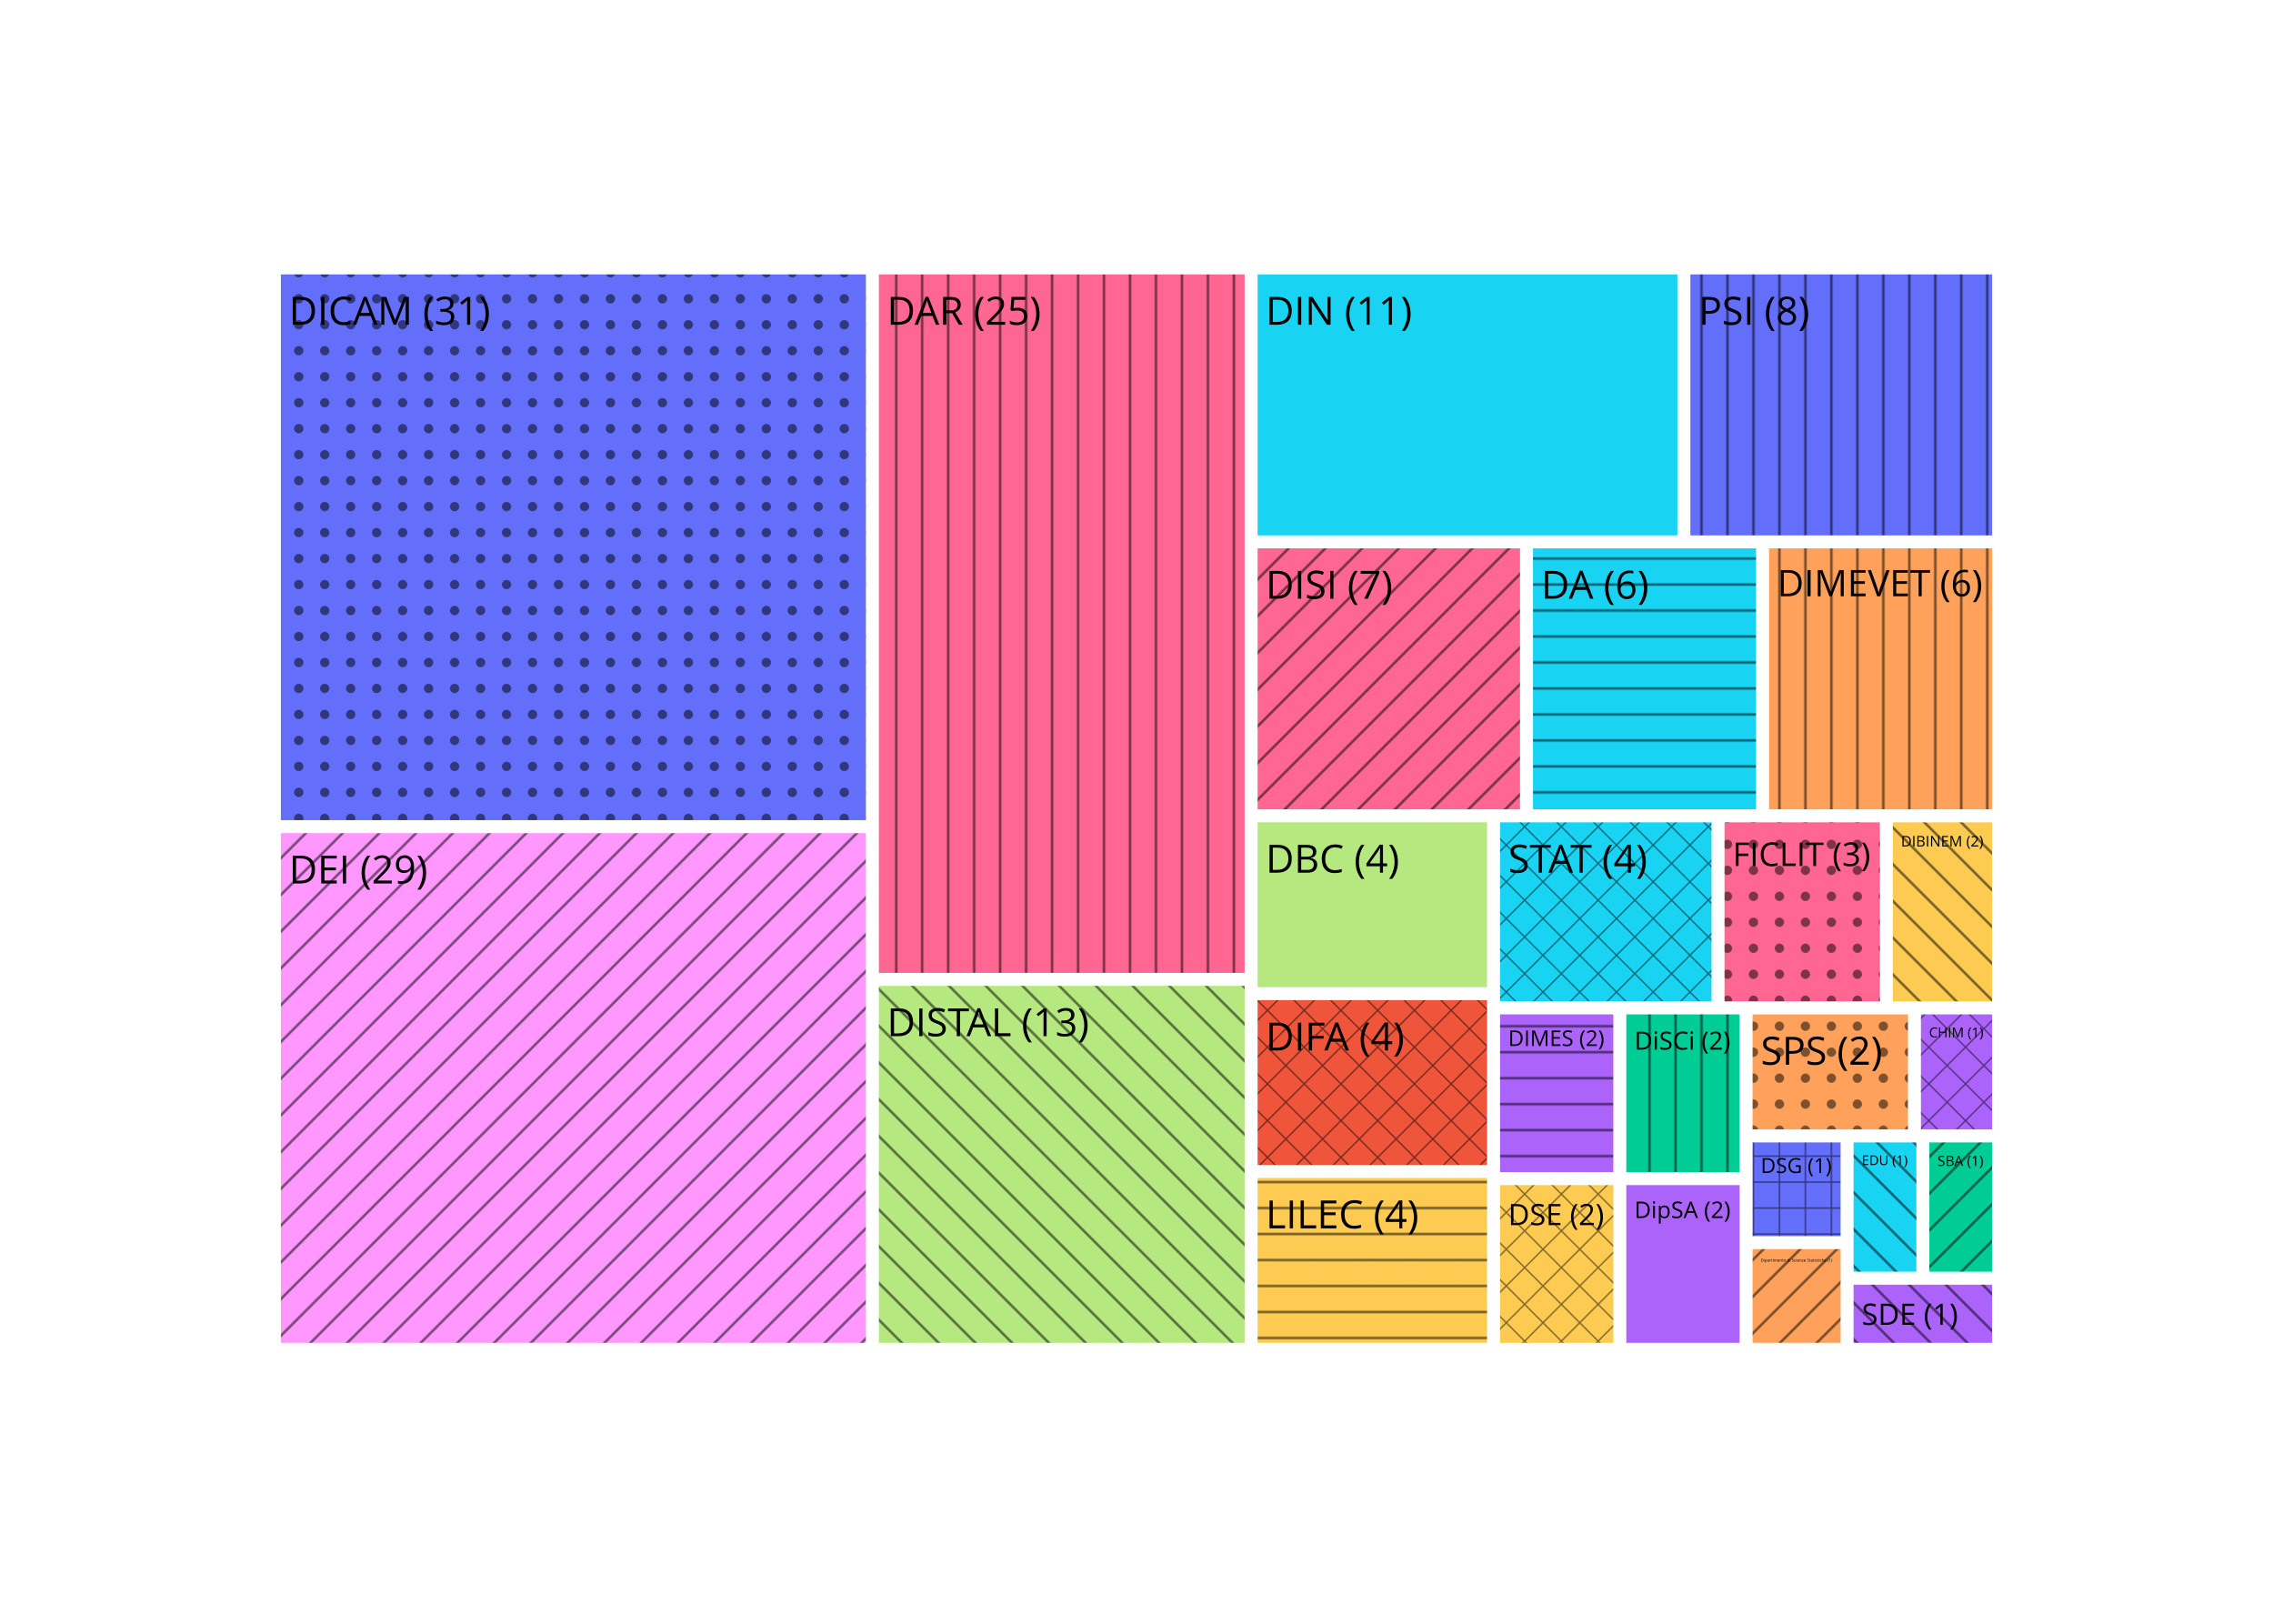
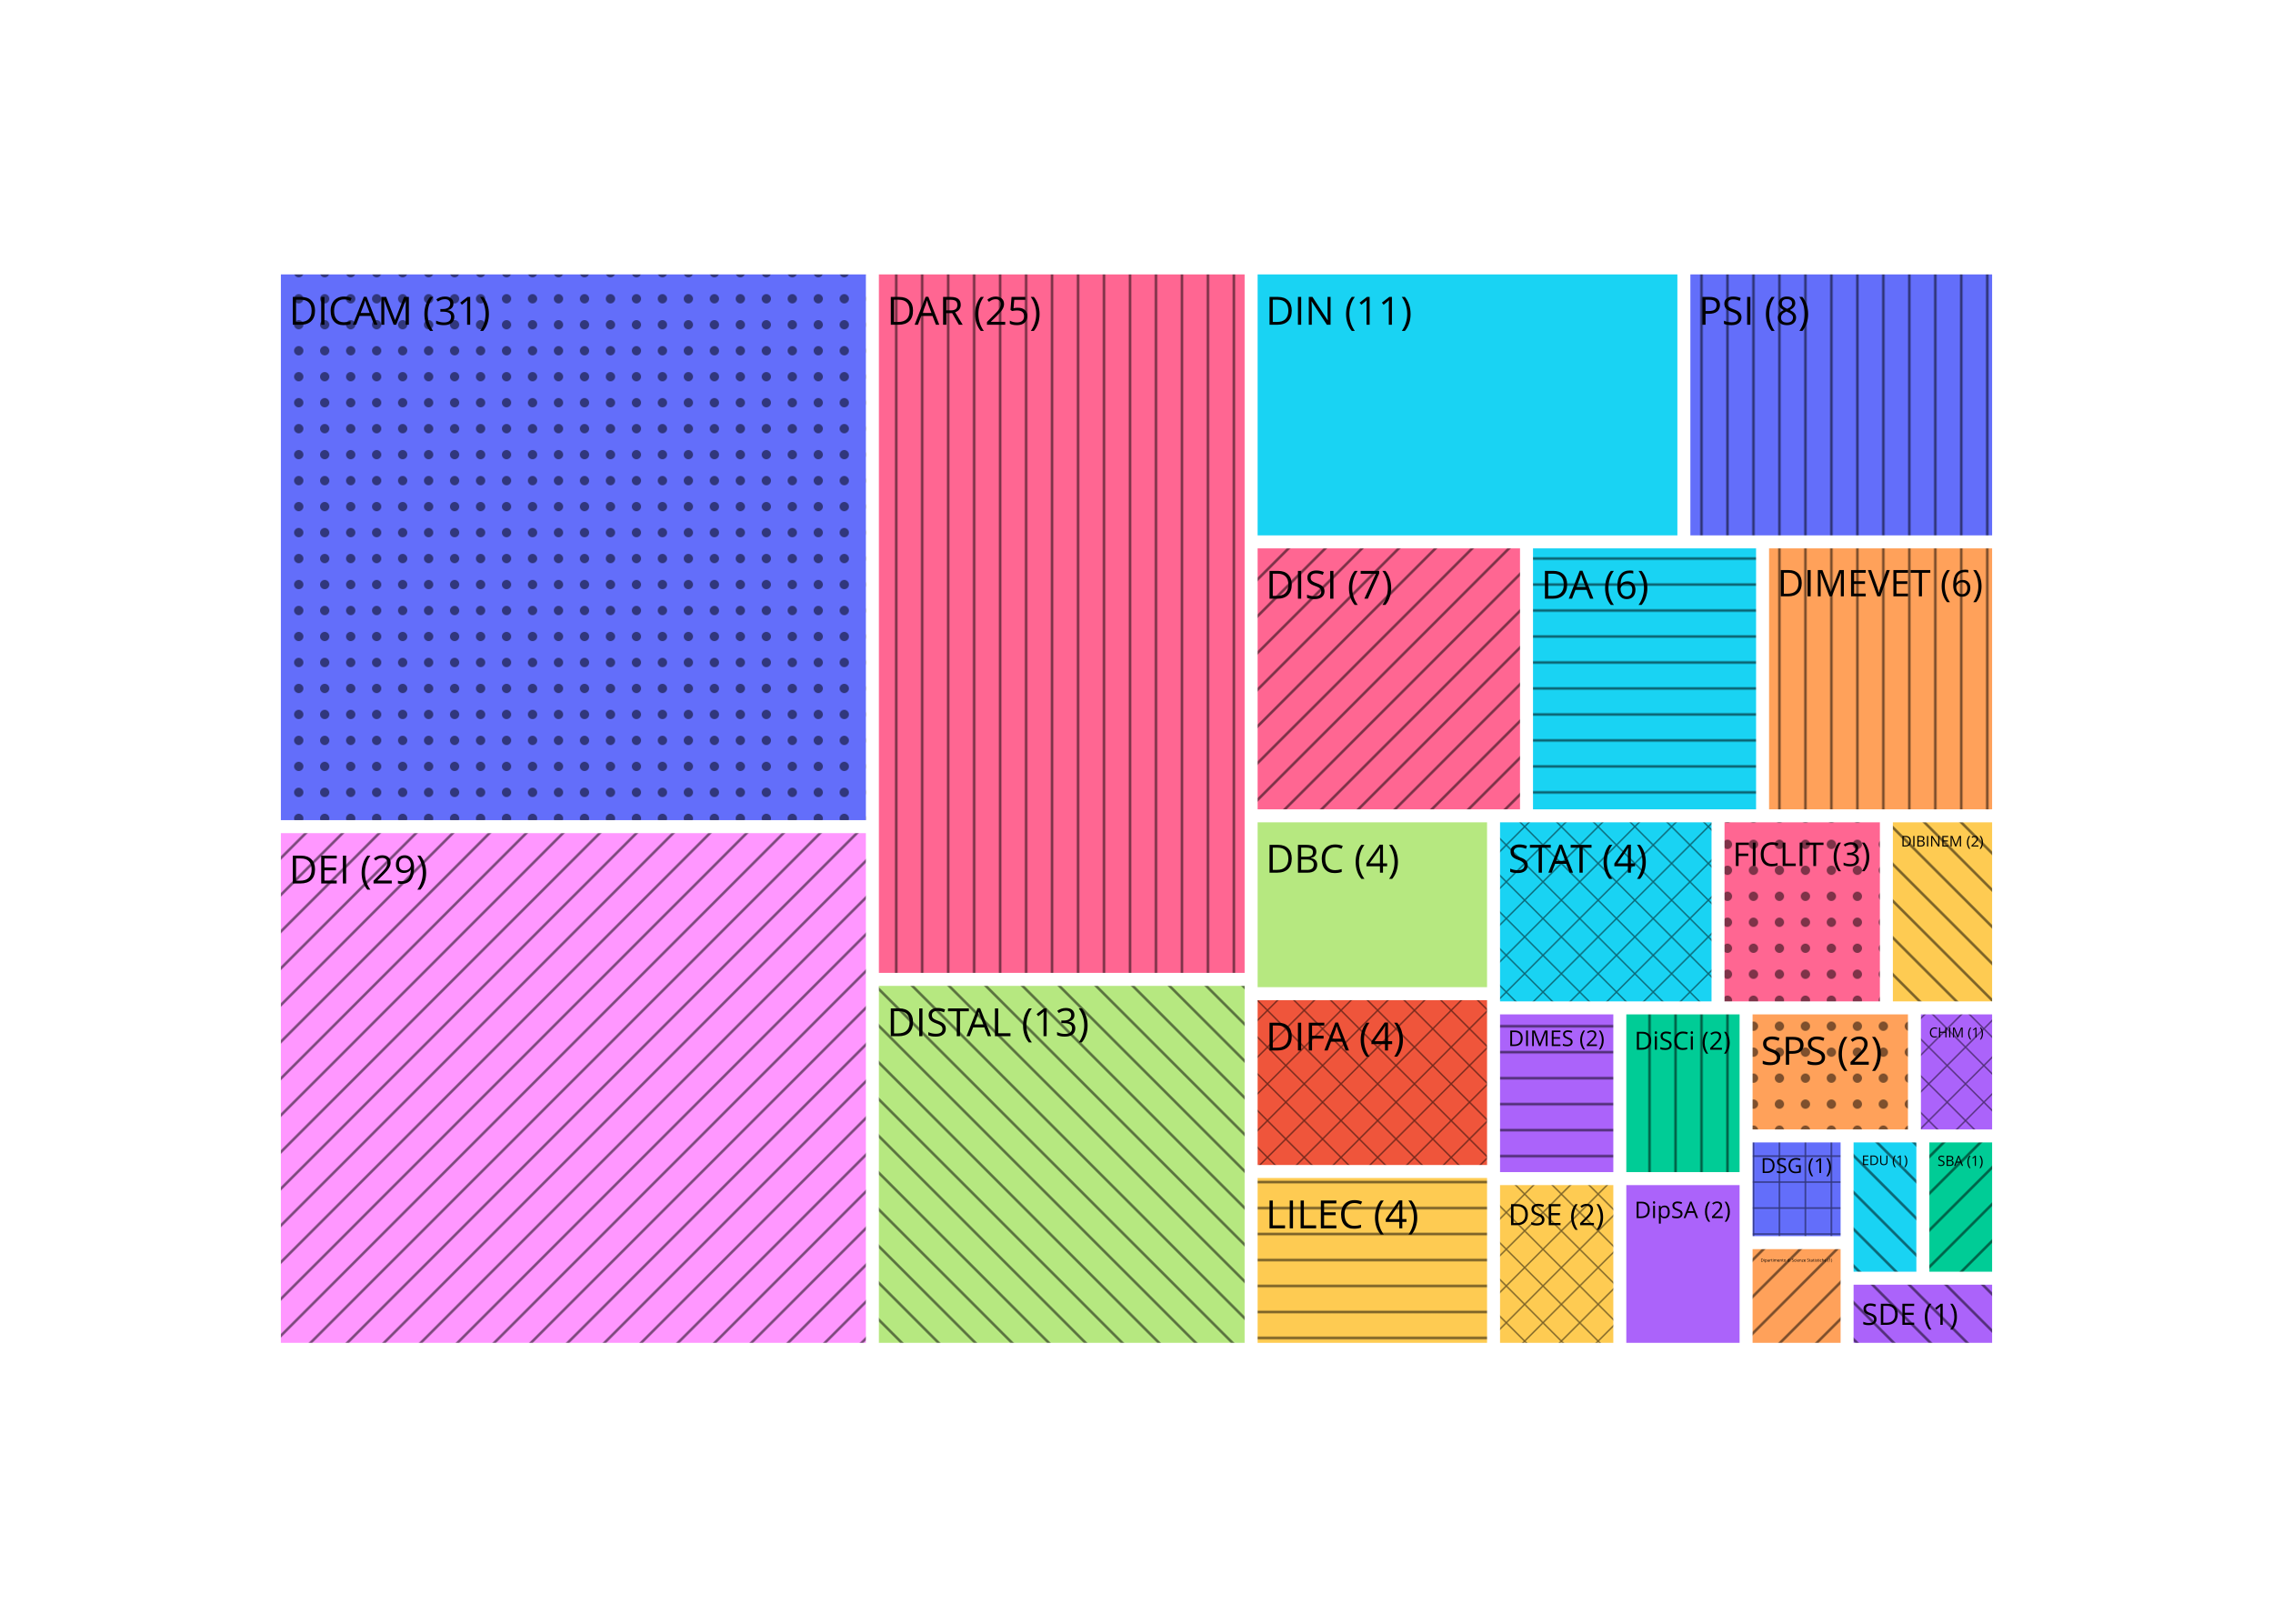
<svg xmlns="http://www.w3.org/2000/svg" class="main-svg" width="700" height="500" style="" viewBox="0 0 700 500">
  <rect x="0" y="0" width="700" height="500" style="fill: rgb(255, 255, 255); fill-opacity: 1;" />
-   <defs id="defs-311efc">
+   <defs id="defs-535e78">
    <g class="clips" />
    <g class="gradients" />
    <g class="patterns">
-       <pattern id="p311efc-3b6179-6" width="8px" height="8px" patternUnits="userSpaceOnUse" patternTransform="">
+       <pattern id="p535e78-025ae8-6" width="8px" height="8px" patternUnits="userSpaceOnUse" patternTransform="">
        <rect width="8px" height="8px" fill="rgb(99, 110, 250)" fill-opacity="1" />
        <circle cx="4" cy="4" r="1.427" opacity="0.5" fill="rgb(0, 0, 0)" />
      </pattern>
-       <pattern id="p311efc-3b6179-4" width="11.314px" height="11.314px" patternUnits="userSpaceOnUse" patternTransform="">
+       <pattern id="p535e78-025ae8-4" width="11.314px" height="11.314px" patternUnits="userSpaceOnUse" patternTransform="">
        <rect width="11.314px" height="11.314px" fill="rgb(255, 151, 255)" fill-opacity="1" />
        <path d="M-2.828,2.828l5.657,-5.657M0,11.314L11.314,0M8.485,14.142l5.657,-5.657" opacity="0.5" stroke="rgb(0, 0, 0)" stroke-width="0.8px" />
      </pattern>
-       <pattern id="p311efc-3b6179-2" width="8px" height="8px" patternUnits="userSpaceOnUse" patternTransform="">
+       <pattern id="p535e78-025ae8-2" width="8px" height="8px" patternUnits="userSpaceOnUse" patternTransform="">
        <rect width="8px" height="8px" fill="rgb(255, 102, 146)" fill-opacity="1" />
        <path d="M4,0L4,8" opacity="0.5" stroke="rgb(0, 0, 0)" stroke-width="0.8px" />
      </pattern>
-       <pattern id="p311efc-3b6179-12" width="11.314px" height="11.314px" patternUnits="userSpaceOnUse" patternTransform="">
+       <pattern id="p535e78-025ae8-12" width="11.314px" height="11.314px" patternUnits="userSpaceOnUse" patternTransform="">
        <rect width="11.314px" height="11.314px" fill="rgb(182, 232, 128)" fill-opacity="1" />
        <path d="M8.485,-2.828l5.657,5.657M0,0L11.314,11.314M-2.828,8.485l5.657,5.657" opacity="0.5" stroke="rgb(0, 0, 0)" stroke-width="0.8px" />
      </pattern>
-       <pattern id="p311efc-3b6179-21" width="8px" height="8px" patternUnits="userSpaceOnUse" patternTransform="">
+       <pattern id="p535e78-025ae8-21" width="8px" height="8px" patternUnits="userSpaceOnUse" patternTransform="">
        <rect width="8px" height="8px" fill="rgb(99, 110, 250)" fill-opacity="1" />
        <path d="M4,0L4,8" opacity="0.5" stroke="rgb(0, 0, 0)" stroke-width="0.8px" />
      </pattern>
-       <pattern id="p311efc-3b6179-11" width="11.314px" height="11.314px" patternUnits="userSpaceOnUse" patternTransform="">
+       <pattern id="p535e78-025ae8-11" width="11.314px" height="11.314px" patternUnits="userSpaceOnUse" patternTransform="">
        <rect width="11.314px" height="11.314px" fill="rgb(255, 102, 146)" fill-opacity="1" />
        <path d="M-2.828,2.828l5.657,-5.657M0,11.314L11.314,0M8.485,14.142l5.657,-5.657" opacity="0.5" stroke="rgb(0, 0, 0)" stroke-width="0.8px" />
      </pattern>
-       <pattern id="p311efc-3b6179-1" width="8px" height="8px" patternUnits="userSpaceOnUse" patternTransform="">
+       <pattern id="p535e78-025ae8-1" width="8px" height="8px" patternUnits="userSpaceOnUse" patternTransform="">
        <rect width="8px" height="8px" fill="rgb(25, 211, 243)" fill-opacity="1" />
        <path d="M0,4L8,4" opacity="0.5" stroke="rgb(0, 0, 0)" stroke-width="0.8px" />
      </pattern>
-       <pattern id="p311efc-3b6179-9" width="8px" height="8px" patternUnits="userSpaceOnUse" patternTransform="">
+       <pattern id="p535e78-025ae8-9" width="8px" height="8px" patternUnits="userSpaceOnUse" patternTransform="">
        <rect width="8px" height="8px" fill="rgb(255, 161, 90)" fill-opacity="1" />
        <path d="M4,0L4,8" opacity="0.5" stroke="rgb(0, 0, 0)" stroke-width="0.8px" />
      </pattern>
-       <pattern id="p311efc-3b6179-7" width="11.314px" height="11.314px" patternUnits="userSpaceOnUse" patternTransform="">
+       <pattern id="p535e78-025ae8-7" width="11.314px" height="11.314px" patternUnits="userSpaceOnUse" patternTransform="">
        <rect width="11.314px" height="11.314px" fill="rgb(239, 85, 59)" fill-opacity="1" />
        <path d="M-2.828,2.828l5.657,-5.657M0,11.314L11.314,0M8.485,14.142l5.657,-5.657M8.485,-2.828l5.657,5.657M0,0L11.314,11.314M-2.828,8.485l5.657,5.657" opacity="0.5" stroke="rgb(0, 0, 0)" stroke-width="0.411px" />
      </pattern>
-       <pattern id="p311efc-3b6179-20" width="8px" height="8px" patternUnits="userSpaceOnUse" patternTransform="">
+       <pattern id="p535e78-025ae8-20" width="8px" height="8px" patternUnits="userSpaceOnUse" patternTransform="">
        <rect width="8px" height="8px" fill="rgb(254, 203, 82)" fill-opacity="1" />
        <path d="M0,4L8,4" opacity="0.5" stroke="rgb(0, 0, 0)" stroke-width="0.8px" />
      </pattern>
-       <pattern id="p311efc-3b6179-25" width="11.314px" height="11.314px" patternUnits="userSpaceOnUse" patternTransform="">
+       <pattern id="p535e78-025ae8-25" width="11.314px" height="11.314px" patternUnits="userSpaceOnUse" patternTransform="">
        <rect width="11.314px" height="11.314px" fill="rgb(25, 211, 243)" fill-opacity="1" />
        <path d="M-2.828,2.828l5.657,-5.657M0,11.314L11.314,0M8.485,14.142l5.657,-5.657M8.485,-2.828l5.657,5.657M0,0L11.314,11.314M-2.828,8.485l5.657,5.657" opacity="0.5" stroke="rgb(0, 0, 0)" stroke-width="0.411px" />
      </pattern>
-       <pattern id="p311efc-3b6179-19" width="8px" height="8px" patternUnits="userSpaceOnUse" patternTransform="">
+       <pattern id="p535e78-025ae8-19" width="8px" height="8px" patternUnits="userSpaceOnUse" patternTransform="">
        <rect width="8px" height="8px" fill="rgb(255, 102, 146)" fill-opacity="1" />
        <circle cx="4" cy="4" r="1.427" opacity="0.5" fill="rgb(0, 0, 0)" />
      </pattern>
-       <pattern id="p311efc-3b6179-5" width="11.314px" height="11.314px" patternUnits="userSpaceOnUse" patternTransform="">
+       <pattern id="p535e78-025ae8-5" width="11.314px" height="11.314px" patternUnits="userSpaceOnUse" patternTransform="">
        <rect width="11.314px" height="11.314px" fill="rgb(254, 203, 82)" fill-opacity="1" />
        <path d="M8.485,-2.828l5.657,5.657M0,0L11.314,11.314M-2.828,8.485l5.657,5.657" opacity="0.5" stroke="rgb(0, 0, 0)" stroke-width="0.8px" />
      </pattern>
-       <pattern id="p311efc-3b6179-8" width="8px" height="8px" patternUnits="userSpaceOnUse" patternTransform="">
+       <pattern id="p535e78-025ae8-8" width="8px" height="8px" patternUnits="userSpaceOnUse" patternTransform="">
        <rect width="8px" height="8px" fill="rgb(171, 99, 250)" fill-opacity="1" />
        <path d="M0,4L8,4" opacity="0.5" stroke="rgb(0, 0, 0)" stroke-width="0.8px" />
      </pattern>
-       <pattern id="p311efc-3b6179-13" width="11.314px" height="11.314px" patternUnits="userSpaceOnUse" patternTransform="">
+       <pattern id="p535e78-025ae8-13" width="11.314px" height="11.314px" patternUnits="userSpaceOnUse" patternTransform="">
        <rect width="11.314px" height="11.314px" fill="rgb(254, 203, 82)" fill-opacity="1" />
        <path d="M-2.828,2.828l5.657,-5.657M0,11.314L11.314,0M8.485,14.142l5.657,-5.657M8.485,-2.828l5.657,5.657M0,0L11.314,11.314M-2.828,8.485l5.657,5.657" opacity="0.5" stroke="rgb(0, 0, 0)" stroke-width="0.411px" />
      </pattern>
-       <pattern id="p311efc-3b6179-15" width="8px" height="8px" patternUnits="userSpaceOnUse" patternTransform="">
+       <pattern id="p535e78-025ae8-15" width="8px" height="8px" patternUnits="userSpaceOnUse" patternTransform="">
        <rect width="8px" height="8px" fill="rgb(0, 204, 150)" fill-opacity="1" />
        <path d="M4,0L4,8" opacity="0.5" stroke="rgb(0, 0, 0)" stroke-width="0.8px" />
      </pattern>
-       <pattern id="p311efc-3b6179-24" width="8px" height="8px" patternUnits="userSpaceOnUse" patternTransform="">
+       <pattern id="p535e78-025ae8-24" width="8px" height="8px" patternUnits="userSpaceOnUse" patternTransform="">
        <rect width="8px" height="8px" fill="rgb(255, 161, 90)" fill-opacity="1" />
        <circle cx="4" cy="4" r="1.427" opacity="0.5" fill="rgb(0, 0, 0)" />
      </pattern>
-       <pattern id="p311efc-3b6179-0" width="11.314px" height="11.314px" patternUnits="userSpaceOnUse" patternTransform="">
+       <pattern id="p535e78-025ae8-0" width="11.314px" height="11.314px" patternUnits="userSpaceOnUse" patternTransform="">
        <rect width="11.314px" height="11.314px" fill="rgb(171, 99, 250)" fill-opacity="1" />
        <path d="M-2.828,2.828l5.657,-5.657M0,11.314L11.314,0M8.485,14.142l5.657,-5.657M8.485,-2.828l5.657,5.657M0,0L11.314,11.314M-2.828,8.485l5.657,5.657" opacity="0.5" stroke="rgb(0, 0, 0)" stroke-width="0.411px" />
      </pattern>
-       <pattern id="p311efc-3b6179-14" width="8px" height="8px" patternUnits="userSpaceOnUse" patternTransform="">
+       <pattern id="p535e78-025ae8-14" width="8px" height="8px" patternUnits="userSpaceOnUse" patternTransform="">
        <rect width="8px" height="8px" fill="rgb(99, 110, 250)" fill-opacity="1" />
        <path d="M4,0L4,8M0,4L8,4" opacity="0.5" stroke="rgb(0, 0, 0)" stroke-width="0.411px" />
      </pattern>
-       <pattern id="p311efc-3b6179-17" width="11.314px" height="11.314px" patternUnits="userSpaceOnUse" patternTransform="">
+       <pattern id="p535e78-025ae8-17" width="11.314px" height="11.314px" patternUnits="userSpaceOnUse" patternTransform="">
        <rect width="11.314px" height="11.314px" fill="rgb(255, 161, 90)" fill-opacity="1" />
        <path d="M-2.828,2.828l5.657,-5.657M0,11.314L11.314,0M8.485,14.142l5.657,-5.657" opacity="0.5" stroke="rgb(0, 0, 0)" stroke-width="0.8px" />
      </pattern>
-       <pattern id="p311efc-3b6179-18" width="11.314px" height="11.314px" patternUnits="userSpaceOnUse" patternTransform="">
+       <pattern id="p535e78-025ae8-18" width="11.314px" height="11.314px" patternUnits="userSpaceOnUse" patternTransform="">
        <rect width="11.314px" height="11.314px" fill="rgb(25, 211, 243)" fill-opacity="1" />
        <path d="M8.485,-2.828l5.657,5.657M0,0L11.314,11.314M-2.828,8.485l5.657,5.657" opacity="0.5" stroke="rgb(0, 0, 0)" stroke-width="0.8px" />
      </pattern>
-       <pattern id="p311efc-3b6179-22" width="11.314px" height="11.314px" patternUnits="userSpaceOnUse" patternTransform="">
+       <pattern id="p535e78-025ae8-22" width="11.314px" height="11.314px" patternUnits="userSpaceOnUse" patternTransform="">
        <rect width="11.314px" height="11.314px" fill="rgb(0, 204, 150)" fill-opacity="1" />
        <path d="M-2.828,2.828l5.657,-5.657M0,11.314L11.314,0M8.485,14.142l5.657,-5.657" opacity="0.5" stroke="rgb(0, 0, 0)" stroke-width="0.8px" />
      </pattern>
-       <pattern id="p311efc-3b6179-23" width="11.314px" height="11.314px" patternUnits="userSpaceOnUse" patternTransform="">
+       <pattern id="p535e78-025ae8-23" width="11.314px" height="11.314px" patternUnits="userSpaceOnUse" patternTransform="">
        <rect width="11.314px" height="11.314px" fill="rgb(171, 99, 250)" fill-opacity="1" />
        <path d="M8.485,-2.828l5.657,5.657M0,0L11.314,11.314M-2.828,8.485l5.657,5.657" opacity="0.5" stroke="rgb(0, 0, 0)" stroke-width="0.8px" />
      </pattern>
    </g>
  </defs>
  <g class="bglayer" />
  <g class="layer-below">
    <g class="imagelayer" />
    <g class="shapelayer" />
  </g>
  <g class="cartesianlayer" />
  <g class="polarlayer" />
  <g class="smithlayer" />
  <g class="ternarylayer" />
  <g class="geolayer" />
  <g class="funnelarealayer" />
  <g class="pielayer" />
  <g class="iciclelayer" />
  <g class="treemaplayer">
    <g class="trace treemap" style="opacity: 1;">
      <g class="slice cursor-pointer">
        <path class="surface" d="M80,60L620,60L620,420L80,420Z" style="pointer-events: none; fill: rgb(0, 0, 0); fill-opacity: 0; stroke-width: 0; stroke: rgb(0, 0, 0); stroke-opacity: 0; opacity: 100;" />
        <g class="slicetext">
          <text data-notex="1" class="slicetext" text-anchor="start" x="0" y="0" style="font-family: 'Open Sans', verdana, arial, sans-serif; font-size: 12px; fill: rgb(42, 63, 95); fill-opacity: 1; white-space: pre;" transform="translate(86,76)"> </text>
        </g>
      </g>
      <g class="slice cursor-pointer">
-         <path class="surface pattern_filled" d="M86,84L267.162,84L267.162,253.05L86,253.05Z" style="pointer-events: none; stroke-width: 1; fill: url('#p311efc-3b6179-6'); stroke: rgb(255, 255, 255); stroke-opacity: 1; opacity: 1;" />
+         <path class="surface pattern_filled" d="M86,84L267.162,84L267.162,253.05L86,253.05Z" style="pointer-events: none; stroke-width: 1; fill: url('#p535e78-025ae8-6'); stroke: rgb(255, 255, 255); stroke-opacity: 1; opacity: 1;" />
        <g class="slicetext">
          <text data-notex="1" class="slicetext" text-anchor="start" x="0" y="0" style="font-family: 'Open Sans', verdana, arial, sans-serif; font-size: 12px; fill: rgb(255, 255, 255); fill-opacity: 1; white-space: pre;" transform="translate(89,100)">
            <tspan style=" fill: black; text-shadow: -2px -2px 0 #FFF, 2px -2px 0 #FFF, -2px 2px 0 #FFF, 2px 2px 0 #FFF, -2px 0 0 #FFF, 2px 0 0 #FFF, 0 -2px 0 #FFF, 0 2px 0 #FFF;">DICAM (31)</tspan>
          </text>
        </g>
      </g>
      <g class="slice cursor-pointer">
-         <path class="surface pattern_filled" d="M86,256.05L267.162,256.05L267.162,414L86,414Z" style="pointer-events: none; stroke-width: 1; fill: url('#p311efc-3b6179-4'); stroke: rgb(255, 255, 255); stroke-opacity: 1; opacity: 1;" />
+         <path class="surface pattern_filled" d="M86,256.05L267.162,256.05L267.162,414L86,414Z" style="pointer-events: none; stroke-width: 1; fill: url('#p535e78-025ae8-4'); stroke: rgb(255, 255, 255); stroke-opacity: 1; opacity: 1;" />
        <g class="slicetext">
          <text data-notex="1" class="slicetext" text-anchor="start" x="0" y="0" style="font-family: 'Open Sans', verdana, arial, sans-serif; font-size: 12px; fill: rgb(68, 68, 68); fill-opacity: 1; white-space: pre;" transform="translate(89,272.05)">
            <tspan style=" fill: black; text-shadow: -2px -2px 0 #FFF, 2px -2px 0 #FFF, -2px 2px 0 #FFF, 2px 2px 0 #FFF, -2px 0 0 #FFF, 2px 0 0 #FFF, 0 -2px 0 #FFF, 0 2px 0 #FFF;">DEI (29)</tspan>
          </text>
        </g>
      </g>
      <g class="slice cursor-pointer">
-         <path class="surface pattern_filled" d="M270.162,84L383.798,84L383.798,300.079L270.162,300.079Z" style="pointer-events: none; stroke-width: 1; fill: url('#p311efc-3b6179-2'); stroke: rgb(255, 255, 255); stroke-opacity: 1; opacity: 1;" />
+         <path class="surface pattern_filled" d="M270.162,84L383.798,84L383.798,300.079L270.162,300.079Z" style="pointer-events: none; stroke-width: 1; fill: url('#p535e78-025ae8-2'); stroke: rgb(255, 255, 255); stroke-opacity: 1; opacity: 1;" />
        <g class="slicetext">
          <text data-notex="1" class="slicetext" text-anchor="start" x="0" y="0" style="font-family: 'Open Sans', verdana, arial, sans-serif; font-size: 12px; fill: rgb(68, 68, 68); fill-opacity: 1; white-space: pre;" transform="translate(273.1618,100)">
            <tspan style=" fill: black; text-shadow: -2px -2px 0 #FFF, 2px -2px 0 #FFF, -2px 2px 0 #FFF, 2px 2px 0 #FFF, -2px 0 0 #FFF, 2px 0 0 #FFF, 0 -2px 0 #FFF, 0 2px 0 #FFF;">DAR (25)</tspan>
          </text>
        </g>
      </g>
      <g class="slice cursor-pointer">
-         <path class="surface pattern_filled" d="M270.162,303.079L383.798,303.079L383.798,414L270.162,414Z" style="pointer-events: none; stroke-width: 1; fill: url('#p311efc-3b6179-12'); stroke: rgb(255, 255, 255); stroke-opacity: 1; opacity: 1;" />
+         <path class="surface pattern_filled" d="M270.162,303.079L383.798,303.079L383.798,414L270.162,414Z" style="pointer-events: none; stroke-width: 1; fill: url('#p535e78-025ae8-12'); stroke: rgb(255, 255, 255); stroke-opacity: 1; opacity: 1;" />
        <g class="slicetext">
          <text data-notex="1" class="slicetext" text-anchor="start" x="0" y="0" style="font-family: 'Open Sans', verdana, arial, sans-serif; font-size: 12px; fill: rgb(68, 68, 68); fill-opacity: 1; white-space: pre;" transform="translate(273.1618,319.0789)">
            <tspan style=" fill: black; text-shadow: -2px -2px 0 #FFF, 2px -2px 0 #FFF, -2px 2px 0 #FFF, 2px 2px 0 #FFF, -2px 0 0 #FFF, 2px 0 0 #FFF, 0 -2px 0 #FFF, 0 2px 0 #FFF;">DISTAL (13)</tspan>
          </text>
        </g>
      </g>
      <g class="slice cursor-pointer">
        <path class="surface" d="M386.798,84L517.073,84L517.073,165.36L386.798,165.36Z" style="pointer-events: none; stroke-width: 1; fill: rgb(25, 211, 243); fill-opacity: 1; stroke: rgb(255, 255, 255); stroke-opacity: 1; opacity: 1;" />
        <g class="slicetext">
          <text data-notex="1" class="slicetext" text-anchor="start" x="0" y="0" style="font-family: 'Open Sans', verdana, arial, sans-serif; font-size: 12px; fill: rgb(68, 68, 68); fill-opacity: 1; white-space: pre;" transform="translate(389.7977,100)">
            <tspan style=" fill: black; text-shadow: -2px -2px 0 #FFF, 2px -2px 0 #FFF, -2px 2px 0 #FFF, 2px 2px 0 #FFF, -2px 0 0 #FFF, 2px 0 0 #FFF, 0 -2px 0 #FFF, 0 2px 0 #FFF;">DIN (11)</tspan>
          </text>
        </g>
      </g>
      <g class="slice cursor-pointer">
-         <path class="surface pattern_filled" d="M520.073,84L614,84L614,165.36L520.073,165.36Z" style="pointer-events: none; stroke-width: 1; fill: url('#p311efc-3b6179-21'); stroke: rgb(255, 255, 255); stroke-opacity: 1; opacity: 1;" />
+         <path class="surface pattern_filled" d="M520.073,84L614,84L614,165.36L520.073,165.36Z" style="pointer-events: none; stroke-width: 1; fill: url('#p535e78-025ae8-21'); stroke: rgb(255, 255, 255); stroke-opacity: 1; opacity: 1;" />
        <g class="slicetext">
          <text data-notex="1" class="slicetext" text-anchor="start" x="0" y="0" style="font-family: 'Open Sans', verdana, arial, sans-serif; font-size: 12px; fill: rgb(255, 255, 255); fill-opacity: 1; white-space: pre;" transform="translate(523.0727,100)">
            <tspan style=" fill: black; text-shadow: -2px -2px 0 #FFF, 2px -2px 0 #FFF, -2px 2px 0 #FFF, 2px 2px 0 #FFF, -2px 0 0 #FFF, 2px 0 0 #FFF, 0 -2px 0 #FFF, 0 2px 0 #FFF;">PSI (8)</tspan>
          </text>
        </g>
      </g>
      <g class="slice cursor-pointer">
-         <path class="surface pattern_filled" d="M386.798,168.36L468.609,168.36L468.609,249.72L386.798,249.72Z" style="pointer-events: none; stroke-width: 1; fill: url('#p311efc-3b6179-11'); stroke: rgb(255, 255, 255); stroke-opacity: 1; opacity: 1;" />
+         <path class="surface pattern_filled" d="M386.798,168.36L468.609,168.36L468.609,249.72L386.798,249.72Z" style="pointer-events: none; stroke-width: 1; fill: url('#p535e78-025ae8-11'); stroke: rgb(255, 255, 255); stroke-opacity: 1; opacity: 1;" />
        <g class="slicetext">
          <text data-notex="1" class="slicetext" text-anchor="start" x="0" y="0" style="font-family: 'Open Sans', verdana, arial, sans-serif; font-size: 12px; fill: rgb(68, 68, 68); fill-opacity: 1; white-space: pre;" transform="translate(389.7977,184.36)">
            <tspan style=" fill: black; text-shadow: -2px -2px 0 #FFF, 2px -2px 0 #FFF, -2px 2px 0 #FFF, 2px 2px 0 #FFF, -2px 0 0 #FFF, 2px 0 0 #FFF, 0 -2px 0 #FFF, 0 2px 0 #FFF;">DISI (7)</tspan>
          </text>
        </g>
      </g>
      <g class="slice cursor-pointer">
-         <path class="surface pattern_filled" d="M471.609,168.36L541.305,168.36L541.305,249.72L471.609,249.72Z" style="pointer-events: none; stroke-width: 1; fill: url('#p311efc-3b6179-1'); stroke: rgb(255, 255, 255); stroke-opacity: 1; opacity: 1;" />
+         <path class="surface pattern_filled" d="M471.609,168.36L541.305,168.36L541.305,249.72L471.609,249.72Z" style="pointer-events: none; stroke-width: 1; fill: url('#p535e78-025ae8-1'); stroke: rgb(255, 255, 255); stroke-opacity: 1; opacity: 1;" />
        <g class="slicetext">
          <text data-notex="1" class="slicetext" text-anchor="start" x="0" y="0" style="font-family: 'Open Sans', verdana, arial, sans-serif; font-size: 12px; fill: rgb(68, 68, 68); fill-opacity: 1; white-space: pre;" transform="translate(474.6091,184.36)">
            <tspan style=" fill: black; text-shadow: -2px -2px 0 #FFF, 2px -2px 0 #FFF, -2px 2px 0 #FFF, 2px 2px 0 #FFF, -2px 0 0 #FFF, 2px 0 0 #FFF, 0 -2px 0 #FFF, 0 2px 0 #FFF;">DA (6)</tspan>
          </text>
        </g>
      </g>
      <g class="slice cursor-pointer">
-         <path class="surface pattern_filled" d="M544.305,168.36L614,168.36L614,249.72L544.305,249.72Z" style="pointer-events: none; stroke-width: 1; fill: url('#p311efc-3b6179-9'); stroke: rgb(255, 255, 255); stroke-opacity: 1; opacity: 1;" />
-         <g class="slicetext">
-           <text data-notex="1" class="slicetext" text-anchor="start" x="0" y="0" style="font-family: 'Open Sans', verdana, arial, sans-serif; font-size: 12px; fill: rgb(68, 68, 68); fill-opacity: 1; white-space: pre;" transform="translate(547.3045,183.6117)scale(0.9424367)">
+         <path class="surface pattern_filled" d="M544.305,168.36L614,168.36L614,249.72L544.305,249.72Z" style="pointer-events: none; stroke-width: 1; fill: url('#p535e78-025ae8-9'); stroke: rgb(255, 255, 255); stroke-opacity: 1; opacity: 1;" />
+         <g class="slicetext">
+           <text data-notex="1" class="slicetext" text-anchor="start" x="0" y="0" style="font-family: 'Open Sans', verdana, arial, sans-serif; font-size: 12px; fill: rgb(68, 68, 68); fill-opacity: 1; white-space: pre;" transform="translate(547.3045,183.633)scale(0.9440736)">
            <tspan style=" fill: black; text-shadow: -2px -2px 0 #FFF, 2px -2px 0 #FFF, -2px 2px 0 #FFF, 2px 2px 0 #FFF, -2px 0 0 #FFF, 2px 0 0 #FFF, 0 -2px 0 #FFF, 0 2px 0 #FFF;">DIMEVET (6)</tspan>
          </text>
        </g>
      </g>
      <g class="slice cursor-pointer">
        <path class="surface" d="M386.798,252.72L458.458,252.72L458.458,304.48L386.798,304.48Z" style="pointer-events: none; stroke-width: 1; fill: rgb(182, 232, 128); fill-opacity: 1; stroke: rgb(255, 255, 255); stroke-opacity: 1; opacity: 1;" />
        <g class="slicetext">
          <text data-notex="1" class="slicetext" text-anchor="start" x="0" y="0" style="font-family: 'Open Sans', verdana, arial, sans-serif; font-size: 12px; fill: rgb(68, 68, 68); fill-opacity: 1; white-space: pre;" transform="translate(389.7977,268.72)">
            <tspan style=" fill: black; text-shadow: -2px -2px 0 #FFF, 2px -2px 0 #FFF, -2px 2px 0 #FFF, 2px 2px 0 #FFF, -2px 0 0 #FFF, 2px 0 0 #FFF, 0 -2px 0 #FFF, 0 2px 0 #FFF;">DBC (4)</tspan>
          </text>
        </g>
      </g>
      <g class="slice cursor-pointer">
-         <path class="surface pattern_filled" d="M386.798,307.48L458.458,307.48L458.458,359.24L386.798,359.24Z" style="pointer-events: none; stroke-width: 1; fill: url('#p311efc-3b6179-7'); stroke: rgb(255, 255, 255); stroke-opacity: 1; opacity: 1;" />
+         <path class="surface pattern_filled" d="M386.798,307.48L458.458,307.48L458.458,359.24L386.798,359.24Z" style="pointer-events: none; stroke-width: 1; fill: url('#p535e78-025ae8-7'); stroke: rgb(255, 255, 255); stroke-opacity: 1; opacity: 1;" />
        <g class="slicetext">
          <text data-notex="1" class="slicetext" text-anchor="start" x="0" y="0" style="font-family: 'Open Sans', verdana, arial, sans-serif; font-size: 12px; fill: rgb(255, 255, 255); fill-opacity: 1; white-space: pre;" transform="translate(389.7977,323.48)">
            <tspan style=" fill: black; text-shadow: -2px -2px 0 #FFF, 2px -2px 0 #FFF, -2px 2px 0 #FFF, 2px 2px 0 #FFF, -2px 0 0 #FFF, 2px 0 0 #FFF, 0 -2px 0 #FFF, 0 2px 0 #FFF;">DIFA (4)</tspan>
          </text>
        </g>
      </g>
      <g class="slice cursor-pointer">
-         <path class="surface pattern_filled" d="M386.798,362.24L458.458,362.24L458.458,414L386.798,414Z" style="pointer-events: none; stroke-width: 1; fill: url('#p311efc-3b6179-20'); stroke: rgb(255, 255, 255); stroke-opacity: 1; opacity: 1;" />
+         <path class="surface pattern_filled" d="M386.798,362.24L458.458,362.24L458.458,414L386.798,414Z" style="pointer-events: none; stroke-width: 1; fill: url('#p535e78-025ae8-20'); stroke: rgb(255, 255, 255); stroke-opacity: 1; opacity: 1;" />
        <g class="slicetext">
          <text data-notex="1" class="slicetext" text-anchor="start" x="0" y="0" style="font-family: 'Open Sans', verdana, arial, sans-serif; font-size: 12px; fill: rgb(68, 68, 68); fill-opacity: 1; white-space: pre;" transform="translate(389.7977,378.24)">
            <tspan style=" fill: black; text-shadow: -2px -2px 0 #FFF, 2px -2px 0 #FFF, -2px 2px 0 #FFF, 2px 2px 0 #FFF, -2px 0 0 #FFF, 2px 0 0 #FFF, 0 -2px 0 #FFF, 0 2px 0 #FFF;">LILEC (4)</tspan>
          </text>
        </g>
      </g>
      <g class="slice cursor-pointer">
-         <path class="surface pattern_filled" d="M461.458,252.72L527.588,252.72L527.588,308.861L461.458,308.861Z" style="pointer-events: none; stroke-width: 1; fill: url('#p311efc-3b6179-25'); stroke: rgb(255, 255, 255); stroke-opacity: 1; opacity: 1;" />
+         <path class="surface pattern_filled" d="M461.458,252.72L527.588,252.72L527.588,308.861L461.458,308.861Z" style="pointer-events: none; stroke-width: 1; fill: url('#p535e78-025ae8-25'); stroke: rgb(255, 255, 255); stroke-opacity: 1; opacity: 1;" />
        <g class="slicetext">
          <text data-notex="1" class="slicetext" text-anchor="start" x="0" y="0" style="font-family: 'Open Sans', verdana, arial, sans-serif; font-size: 12px; fill: rgb(68, 68, 68); fill-opacity: 1; white-space: pre;" transform="translate(464.4579,268.72)">
            <tspan style=" fill: black; text-shadow: -2px -2px 0 #FFF, 2px -2px 0 #FFF, -2px 2px 0 #FFF, 2px 2px 0 #FFF, -2px 0 0 #FFF, 2px 0 0 #FFF, 0 -2px 0 #FFF, 0 2px 0 #FFF;">STAT (4)</tspan>
          </text>
        </g>
      </g>
      <g class="slice cursor-pointer">
-         <path class="surface pattern_filled" d="M530.588,252.72L579.435,252.72L579.435,308.861L530.588,308.861Z" style="pointer-events: none; stroke-width: 1; fill: url('#p311efc-3b6179-19'); stroke: rgb(255, 255, 255); stroke-opacity: 1; opacity: 1;" />
-         <g class="slicetext">
-           <text data-notex="1" class="slicetext" text-anchor="start" x="0" y="0" style="font-family: 'Open Sans', verdana, arial, sans-serif; font-size: 12px; fill: rgb(68, 68, 68); fill-opacity: 1; white-space: pre;" transform="translate(533.5877,266.6738)scale(0.8425969)">
+         <path class="surface pattern_filled" d="M530.588,252.72L579.435,252.72L579.435,308.861L530.588,308.861Z" style="pointer-events: none; stroke-width: 1; fill: url('#p535e78-025ae8-19'); stroke: rgb(255, 255, 255); stroke-opacity: 1; opacity: 1;" />
+         <g class="slicetext">
+           <text data-notex="1" class="slicetext" text-anchor="start" x="0" y="0" style="font-family: 'Open Sans', verdana, arial, sans-serif; font-size: 12px; fill: rgb(68, 68, 68); fill-opacity: 1; white-space: pre;" transform="translate(533.5877,266.675)scale(0.842694)">
            <tspan style=" fill: black; text-shadow: -2px -2px 0 #FFF, 2px -2px 0 #FFF, -2px 2px 0 #FFF, 2px 2px 0 #FFF, -2px 0 0 #FFF, 2px 0 0 #FFF, 0 -2px 0 #FFF, 0 2px 0 #FFF;">FICLIT (3)</tspan>
          </text>
        </g>
      </g>
      <g class="slice cursor-pointer">
-         <path class="surface pattern_filled" d="M582.435,252.72L614,252.72L614,308.861L582.435,308.861Z" style="pointer-events: none; stroke-width: 1; fill: url('#p311efc-3b6179-5'); stroke: rgb(255, 255, 255); stroke-opacity: 1; opacity: 1;" />
-         <g class="slicetext">
-           <text data-notex="1" class="slicetext" text-anchor="start" x="0" y="0" style="font-family: 'Open Sans', verdana, arial, sans-serif; font-size: 12px; fill: rgb(68, 68, 68); fill-opacity: 1; white-space: pre;" transform="translate(585.4351,260.6583)scale(0.3798716)">
+         <path class="surface pattern_filled" d="M582.435,252.72L614,252.72L614,308.861L582.435,308.861Z" style="pointer-events: none; stroke-width: 1; fill: url('#p535e78-025ae8-5'); stroke: rgb(255, 255, 255); stroke-opacity: 1; opacity: 1;" />
+         <g class="slicetext">
+           <text data-notex="1" class="slicetext" text-anchor="start" x="0" y="0" style="font-family: 'Open Sans', verdana, arial, sans-serif; font-size: 12px; fill: rgb(68, 68, 68); fill-opacity: 1; white-space: pre;" transform="translate(585.4351,260.6674)scale(0.3805674)">
            <tspan style=" fill: black; text-shadow: -2px -2px 0 #FFF, 2px -2px 0 #FFF, -2px 2px 0 #FFF, 2px 2px 0 #FFF, -2px 0 0 #FFF, 2px 0 0 #FFF, 0 -2px 0 #FFF, 0 2px 0 #FFF;">DIBINEM (2)</tspan>
          </text>
        </g>
      </g>
      <g class="slice cursor-pointer">
-         <path class="surface pattern_filled" d="M461.458,311.861L497.343,311.861L497.343,361.43L461.458,361.43Z" style="pointer-events: none; stroke-width: 1; fill: url('#p311efc-3b6179-8'); stroke: rgb(255, 255, 255); stroke-opacity: 1; opacity: 1;" />
-         <g class="slicetext">
-           <text data-notex="1" class="slicetext" text-anchor="start" x="0" y="0" style="font-family: 'Open Sans', verdana, arial, sans-serif; font-size: 12px; fill: rgb(255, 255, 255); fill-opacity: 1; white-space: pre;" transform="translate(464.4579,322.0934)scale(0.5563535)">
+         <path class="surface pattern_filled" d="M461.458,311.861L497.343,311.861L497.343,361.43L461.458,361.43Z" style="pointer-events: none; stroke-width: 1; fill: url('#p535e78-025ae8-8'); stroke: rgb(255, 255, 255); stroke-opacity: 1; opacity: 1;" />
+         <g class="slicetext">
+           <text data-notex="1" class="slicetext" text-anchor="start" x="0" y="0" style="font-family: 'Open Sans', verdana, arial, sans-serif; font-size: 12px; fill: rgb(255, 255, 255); fill-opacity: 1; white-space: pre;" transform="translate(464.4579,322.1068)scale(0.557387)">
            <tspan style=" fill: black; text-shadow: -2px -2px 0 #FFF, 2px -2px 0 #FFF, -2px 2px 0 #FFF, 2px 2px 0 #FFF, -2px 0 0 #FFF, 2px 0 0 #FFF, 0 -2px 0 #FFF, 0 2px 0 #FFF;">DIMES (2)</tspan>
          </text>
        </g>
      </g>
      <g class="slice cursor-pointer">
-         <path class="surface pattern_filled" d="M461.458,364.43L497.343,364.43L497.343,414L461.458,414Z" style="pointer-events: none; stroke-width: 1; fill: url('#p311efc-3b6179-13'); stroke: rgb(255, 255, 255); stroke-opacity: 1; opacity: 1;" />
-         <g class="slicetext">
-           <text data-notex="1" class="slicetext" text-anchor="start" x="0" y="0" style="font-family: 'Open Sans', verdana, arial, sans-serif; font-size: 12px; fill: rgb(68, 68, 68); fill-opacity: 1; white-space: pre;" transform="translate(464.4579,377.2569)scale(0.7558854)">
+         <path class="surface pattern_filled" d="M461.458,364.43L497.343,364.43L497.343,414L461.458,414Z" style="pointer-events: none; stroke-width: 1; fill: url('#p535e78-025ae8-13'); stroke: rgb(255, 255, 255); stroke-opacity: 1; opacity: 1;" />
+         <g class="slicetext">
+           <text data-notex="1" class="slicetext" text-anchor="start" x="0" y="0" style="font-family: 'Open Sans', verdana, arial, sans-serif; font-size: 12px; fill: rgb(68, 68, 68); fill-opacity: 1; white-space: pre;" transform="translate(464.4579,377.273)scale(0.7571197)">
            <tspan style=" fill: black; text-shadow: -2px -2px 0 #FFF, 2px -2px 0 #FFF, -2px 2px 0 #FFF, 2px 2px 0 #FFF, -2px 0 0 #FFF, 2px 0 0 #FFF, 0 -2px 0 #FFF, 0 2px 0 #FFF;">DSE (2)</tspan>
          </text>
        </g>
      </g>
      <g class="slice cursor-pointer">
-         <path class="surface pattern_filled" d="M500.343,311.861L536.229,311.861L536.229,361.43L500.343,361.43Z" style="pointer-events: none; stroke-width: 1; fill: url('#p311efc-3b6179-15'); stroke: rgb(255, 255, 255); stroke-opacity: 1; opacity: 1;" />
-         <g class="slicetext">
-           <text data-notex="1" class="slicetext" text-anchor="start" x="0" y="0" style="font-family: 'Open Sans', verdana, arial, sans-serif; font-size: 12px; fill: rgb(68, 68, 68); fill-opacity: 1; white-space: pre;" transform="translate(503.3434,323.2152)scale(0.6426455)">
+         <path class="surface pattern_filled" d="M500.343,311.861L536.229,311.861L536.229,361.43L500.343,361.43Z" style="pointer-events: none; stroke-width: 1; fill: url('#p535e78-025ae8-15'); stroke: rgb(255, 255, 255); stroke-opacity: 1; opacity: 1;" />
+         <g class="slicetext">
+           <text data-notex="1" class="slicetext" text-anchor="start" x="0" y="0" style="font-family: 'Open Sans', verdana, arial, sans-serif; font-size: 12px; fill: rgb(68, 68, 68); fill-opacity: 1; white-space: pre;" transform="translate(503.3434,323.23)scale(0.6437811)">
            <tspan style=" fill: black; text-shadow: -2px -2px 0 #FFF, 2px -2px 0 #FFF, -2px 2px 0 #FFF, 2px 2px 0 #FFF, -2px 0 0 #FFF, 2px 0 0 #FFF, 0 -2px 0 #FFF, 0 2px 0 #FFF;">DiSCi (2)</tspan>
          </text>
        </g>
      </g>
      <g class="slice cursor-pointer">
        <path class="surface" d="M500.343,364.43L536.229,364.43L536.229,414L500.343,414Z" style="pointer-events: none; stroke-width: 1; fill: rgb(171, 99, 250); fill-opacity: 1; stroke: rgb(255, 255, 255); stroke-opacity: 1; opacity: 1;" />
        <g class="slicetext">
-           <text data-notex="1" class="slicetext" text-anchor="start" x="0" y="0" style="font-family: 'Open Sans', verdana, arial, sans-serif; font-size: 12px; fill: rgb(255, 255, 255); fill-opacity: 1; white-space: pre;" transform="translate(503.3434,375.0714)scale(0.587769)">
+           <text data-notex="1" class="slicetext" text-anchor="start" x="0" y="0" style="font-family: 'Open Sans', verdana, arial, sans-serif; font-size: 12px; fill: rgb(255, 255, 255); fill-opacity: 1; white-space: pre;" transform="translate(503.3434,375.0837)scale(0.5887188)">
            <tspan style=" fill: black; text-shadow: -2px -2px 0 #FFF, 2px -2px 0 #FFF, -2px 2px 0 #FFF, 2px 2px 0 #FFF, -2px 0 0 #FFF, 2px 0 0 #FFF, 0 -2px 0 #FFF, 0 2px 0 #FFF;">DipSA (2)</tspan>
          </text>
        </g>
      </g>
      <g class="slice cursor-pointer">
-         <path class="surface pattern_filled" d="M539.229,311.861L588.076,311.861L588.076,348.288L539.229,348.288Z" style="pointer-events: none; stroke-width: 1; fill: url('#p311efc-3b6179-24'); stroke: rgb(255, 255, 255); stroke-opacity: 1; opacity: 1;" />
+         <path class="surface pattern_filled" d="M539.229,311.861L588.076,311.861L588.076,348.288L539.229,348.288Z" style="pointer-events: none; stroke-width: 1; fill: url('#p535e78-025ae8-24'); stroke: rgb(255, 255, 255); stroke-opacity: 1; opacity: 1;" />
        <g class="slicetext">
          <text data-notex="1" class="slicetext" text-anchor="start" x="0" y="0" style="font-family: 'Open Sans', verdana, arial, sans-serif; font-size: 12px; fill: rgb(68, 68, 68); fill-opacity: 1; white-space: pre;" transform="translate(542.2289,327.8608)">
            <tspan style=" fill: black; text-shadow: -2px -2px 0 #FFF, 2px -2px 0 #FFF, -2px 2px 0 #FFF, 2px 2px 0 #FFF, -2px 0 0 #FFF, 2px 0 0 #FFF, 0 -2px 0 #FFF, 0 2px 0 #FFF;">SPS (2)</tspan>
          </text>
        </g>
      </g>
      <g class="slice cursor-pointer">
-         <path class="surface pattern_filled" d="M591.076,311.861L614,311.861L614,348.288L591.076,348.288Z" style="pointer-events: none; stroke-width: 1; fill: url('#p311efc-3b6179-0'); stroke: rgb(255, 255, 255); stroke-opacity: 1; opacity: 1;" />
-         <g class="slicetext">
-           <text data-notex="1" class="slicetext" text-anchor="start" x="0" y="0" style="font-family: 'Open Sans', verdana, arial, sans-serif; font-size: 12px; fill: rgb(255, 255, 255); fill-opacity: 1; white-space: pre;" transform="translate(594.0763,319.4317)scale(0.3516039)">
+         <path class="surface pattern_filled" d="M591.076,311.861L614,311.861L614,348.288L591.076,348.288Z" style="pointer-events: none; stroke-width: 1; fill: url('#p535e78-025ae8-0'); stroke: rgb(255, 255, 255); stroke-opacity: 1; opacity: 1;" />
+         <g class="slicetext">
+           <text data-notex="1" class="slicetext" text-anchor="start" x="0" y="0" style="font-family: 'Open Sans', verdana, arial, sans-serif; font-size: 12px; fill: rgb(255, 255, 255); fill-opacity: 1; white-space: pre;" transform="translate(594.0763,319.4378)scale(0.3520753)">
            <tspan style=" fill: black; text-shadow: -2px -2px 0 #FFF, 2px -2px 0 #FFF, -2px 2px 0 #FFF, 2px 2px 0 #FFF, -2px 0 0 #FFF, 2px 0 0 #FFF, 0 -2px 0 #FFF, 0 2px 0 #FFF;">CHIM (1)</tspan>
          </text>
        </g>
      </g>
      <g class="slice cursor-pointer">
-         <path class="surface pattern_filled" d="M539.229,351.288L567.337,351.288L567.337,381.144L539.229,381.144Z" style="pointer-events: none; stroke-width: 1; fill: url('#p311efc-3b6179-14'); stroke: rgb(255, 255, 255); stroke-opacity: 1; opacity: 1;" />
-         <g class="slicetext">
-           <text data-notex="1" class="slicetext" text-anchor="start" x="0" y="0" style="font-family: 'Open Sans', verdana, arial, sans-serif; font-size: 12px; fill: rgb(255, 255, 255); fill-opacity: 1; white-space: pre;" transform="translate(542.2289,361.1969)scale(0.5314574)">
+         <path class="surface pattern_filled" d="M539.229,351.288L567.337,351.288L567.337,381.144L539.229,381.144Z" style="pointer-events: none; stroke-width: 1; fill: url('#p535e78-025ae8-14'); stroke: rgb(255, 255, 255); stroke-opacity: 1; opacity: 1;" />
+         <g class="slicetext">
+           <text data-notex="1" class="slicetext" text-anchor="start" x="0" y="0" style="font-family: 'Open Sans', verdana, arial, sans-serif; font-size: 12px; fill: rgb(255, 255, 255); fill-opacity: 1; white-space: pre;" transform="translate(542.2289,361.2086)scale(0.5323572)">
            <tspan style=" fill: black; text-shadow: -2px -2px 0 #FFF, 2px -2px 0 #FFF, -2px 2px 0 #FFF, 2px 2px 0 #FFF, -2px 0 0 #FFF, 2px 0 0 #FFF, 0 -2px 0 #FFF, 0 2px 0 #FFF;">DSG (1)</tspan>
          </text>
        </g>
      </g>
      <g class="slice cursor-pointer">
-         <path class="surface pattern_filled" d="M539.229,384.144L567.337,384.144L567.337,414L539.229,414Z" style="pointer-events: none; stroke-width: 1; fill: url('#p311efc-3b6179-17'); stroke: rgb(255, 255, 255); stroke-opacity: 1; opacity: 1;" />
-         <g class="slicetext">
-           <text data-notex="1" class="slicetext" text-anchor="start" x="0" y="0" style="font-family: 'Open Sans', verdana, arial, sans-serif; font-size: 12px; fill: rgb(68, 68, 68); fill-opacity: 1; white-space: pre;" transform="translate(542.2289,388.5039)scale(0.1046079)">
+         <path class="surface pattern_filled" d="M539.229,384.144L567.337,384.144L567.337,414L539.229,414Z" style="pointer-events: none; stroke-width: 1; fill: url('#p535e78-025ae8-17'); stroke: rgb(255, 255, 255); stroke-opacity: 1; opacity: 1;" />
+         <g class="slicetext">
+           <text data-notex="1" class="slicetext" text-anchor="start" x="0" y="0" style="font-family: 'Open Sans', verdana, arial, sans-serif; font-size: 12px; fill: rgb(68, 68, 68); fill-opacity: 1; white-space: pre;" transform="translate(542.2289,388.5034)scale(0.1045702)">
            <tspan style=" fill: black; text-shadow: -2px -2px 0 #FFF, 2px -2px 0 #FFF, -2px 2px 0 #FFF, 2px 2px 0 #FFF, -2px 0 0 #FFF, 2px 0 0 #FFF, 0 -2px 0 #FFF, 0 2px 0 #FFF;">Dipartimento di Scienze Statistiche (1)</tspan>
          </text>
        </g>
      </g>
      <g class="slice cursor-pointer">
-         <path class="surface pattern_filled" d="M570.337,351.288L590.669,351.288L590.669,392.096L570.337,392.096Z" style="pointer-events: none; stroke-width: 1; fill: url('#p311efc-3b6179-18'); stroke: rgb(255, 255, 255); stroke-opacity: 1; opacity: 1;" />
-         <g class="slicetext">
-           <text data-notex="1" class="slicetext" text-anchor="start" x="0" y="0" style="font-family: 'Open Sans', verdana, arial, sans-serif; font-size: 12px; fill: rgb(68, 68, 68); fill-opacity: 1; white-space: pre;" transform="translate(573.3374,358.7571)scale(0.3437797)">
+         <path class="surface pattern_filled" d="M570.337,351.288L590.669,351.288L590.669,392.096L570.337,392.096Z" style="pointer-events: none; stroke-width: 1; fill: url('#p535e78-025ae8-18'); stroke: rgb(255, 255, 255); stroke-opacity: 1; opacity: 1;" />
+         <g class="slicetext">
+           <text data-notex="1" class="slicetext" text-anchor="start" x="0" y="0" style="font-family: 'Open Sans', verdana, arial, sans-serif; font-size: 12px; fill: rgb(68, 68, 68); fill-opacity: 1; white-space: pre;" transform="translate(573.3374,358.7622)scale(0.3441667)">
            <tspan style=" fill: black; text-shadow: -2px -2px 0 #FFF, 2px -2px 0 #FFF, -2px 2px 0 #FFF, 2px 2px 0 #FFF, -2px 0 0 #FFF, 2px 0 0 #FFF, 0 -2px 0 #FFF, 0 2px 0 #FFF;">EDU (1)</tspan>
          </text>
        </g>
      </g>
      <g class="slice cursor-pointer">
-         <path class="surface pattern_filled" d="M593.669,351.288L614,351.288L614,392.096L593.669,392.096Z" style="pointer-events: none; stroke-width: 1; fill: url('#p311efc-3b6179-22'); stroke: rgb(255, 255, 255); stroke-opacity: 1; opacity: 1;" />
-         <g class="slicetext">
-           <text data-notex="1" class="slicetext" text-anchor="start" x="0" y="0" style="font-family: 'Open Sans', verdana, arial, sans-serif; font-size: 12px; fill: rgb(68, 68, 68); fill-opacity: 1; white-space: pre;" transform="translate(596.6687,359.0354)scale(0.3651836)">
+         <path class="surface pattern_filled" d="M593.669,351.288L614,351.288L614,392.096L593.669,392.096Z" style="pointer-events: none; stroke-width: 1; fill: url('#p535e78-025ae8-22'); stroke: rgb(255, 255, 255); stroke-opacity: 1; opacity: 1;" />
+         <g class="slicetext">
+           <text data-notex="1" class="slicetext" text-anchor="start" x="0" y="0" style="font-family: 'Open Sans', verdana, arial, sans-serif; font-size: 12px; fill: rgb(68, 68, 68); fill-opacity: 1; white-space: pre;" transform="translate(596.6687,359.0121)scale(0.3633931)">
            <tspan style=" fill: black; text-shadow: -2px -2px 0 #FFF, 2px -2px 0 #FFF, -2px 2px 0 #FFF, 2px 2px 0 #FFF, -2px 0 0 #FFF, 2px 0 0 #FFF, 0 -2px 0 #FFF, 0 2px 0 #FFF;">SBA (1)</tspan>
          </text>
        </g>
      </g>
      <g class="slice cursor-pointer">
-         <path class="surface pattern_filled" d="M570.337,395.096L614,395.096L614,414L570.337,414Z" style="pointer-events: none; stroke-width: 1; fill: url('#p311efc-3b6179-23'); stroke: rgb(255, 255, 255); stroke-opacity: 1; opacity: 1;" />
+         <path class="surface pattern_filled" d="M570.337,395.096L614,395.096L614,414L570.337,414Z" style="pointer-events: none; stroke-width: 1; fill: url('#p535e78-025ae8-23'); stroke: rgb(255, 255, 255); stroke-opacity: 1; opacity: 1;" />
        <g class="slicetext">
          <text data-notex="1" class="slicetext" text-anchor="start" x="0" y="0" style="font-family: 'Open Sans', verdana, arial, sans-serif; font-size: 12px; fill: rgb(255, 255, 255); fill-opacity: 1; white-space: pre;" transform="translate(573.3374,407.9638)scale(0.7590588)">
            <tspan style=" fill: black; text-shadow: -2px -2px 0 #FFF, 2px -2px 0 #FFF, -2px 2px 0 #FFF, 2px 2px 0 #FFF, -2px 0 0 #FFF, 2px 0 0 #FFF, 0 -2px 0 #FFF, 0 2px 0 #FFF;">SDE (1)</tspan>
          </text>
        </g>
      </g>
    </g>
  </g>
  <g class="sunburstlayer" />
  <g class="glimages" />
-   <defs id="topdefs-311efc">
+   <defs id="topdefs-535e78">
    <g class="clips" />
  </defs>
  <g class="layer-above">
    <g class="imagelayer" />
    <g class="shapelayer" />
  </g>
  <g class="infolayer">
    <g class="g-gtitle" />
  </g>
</svg>
